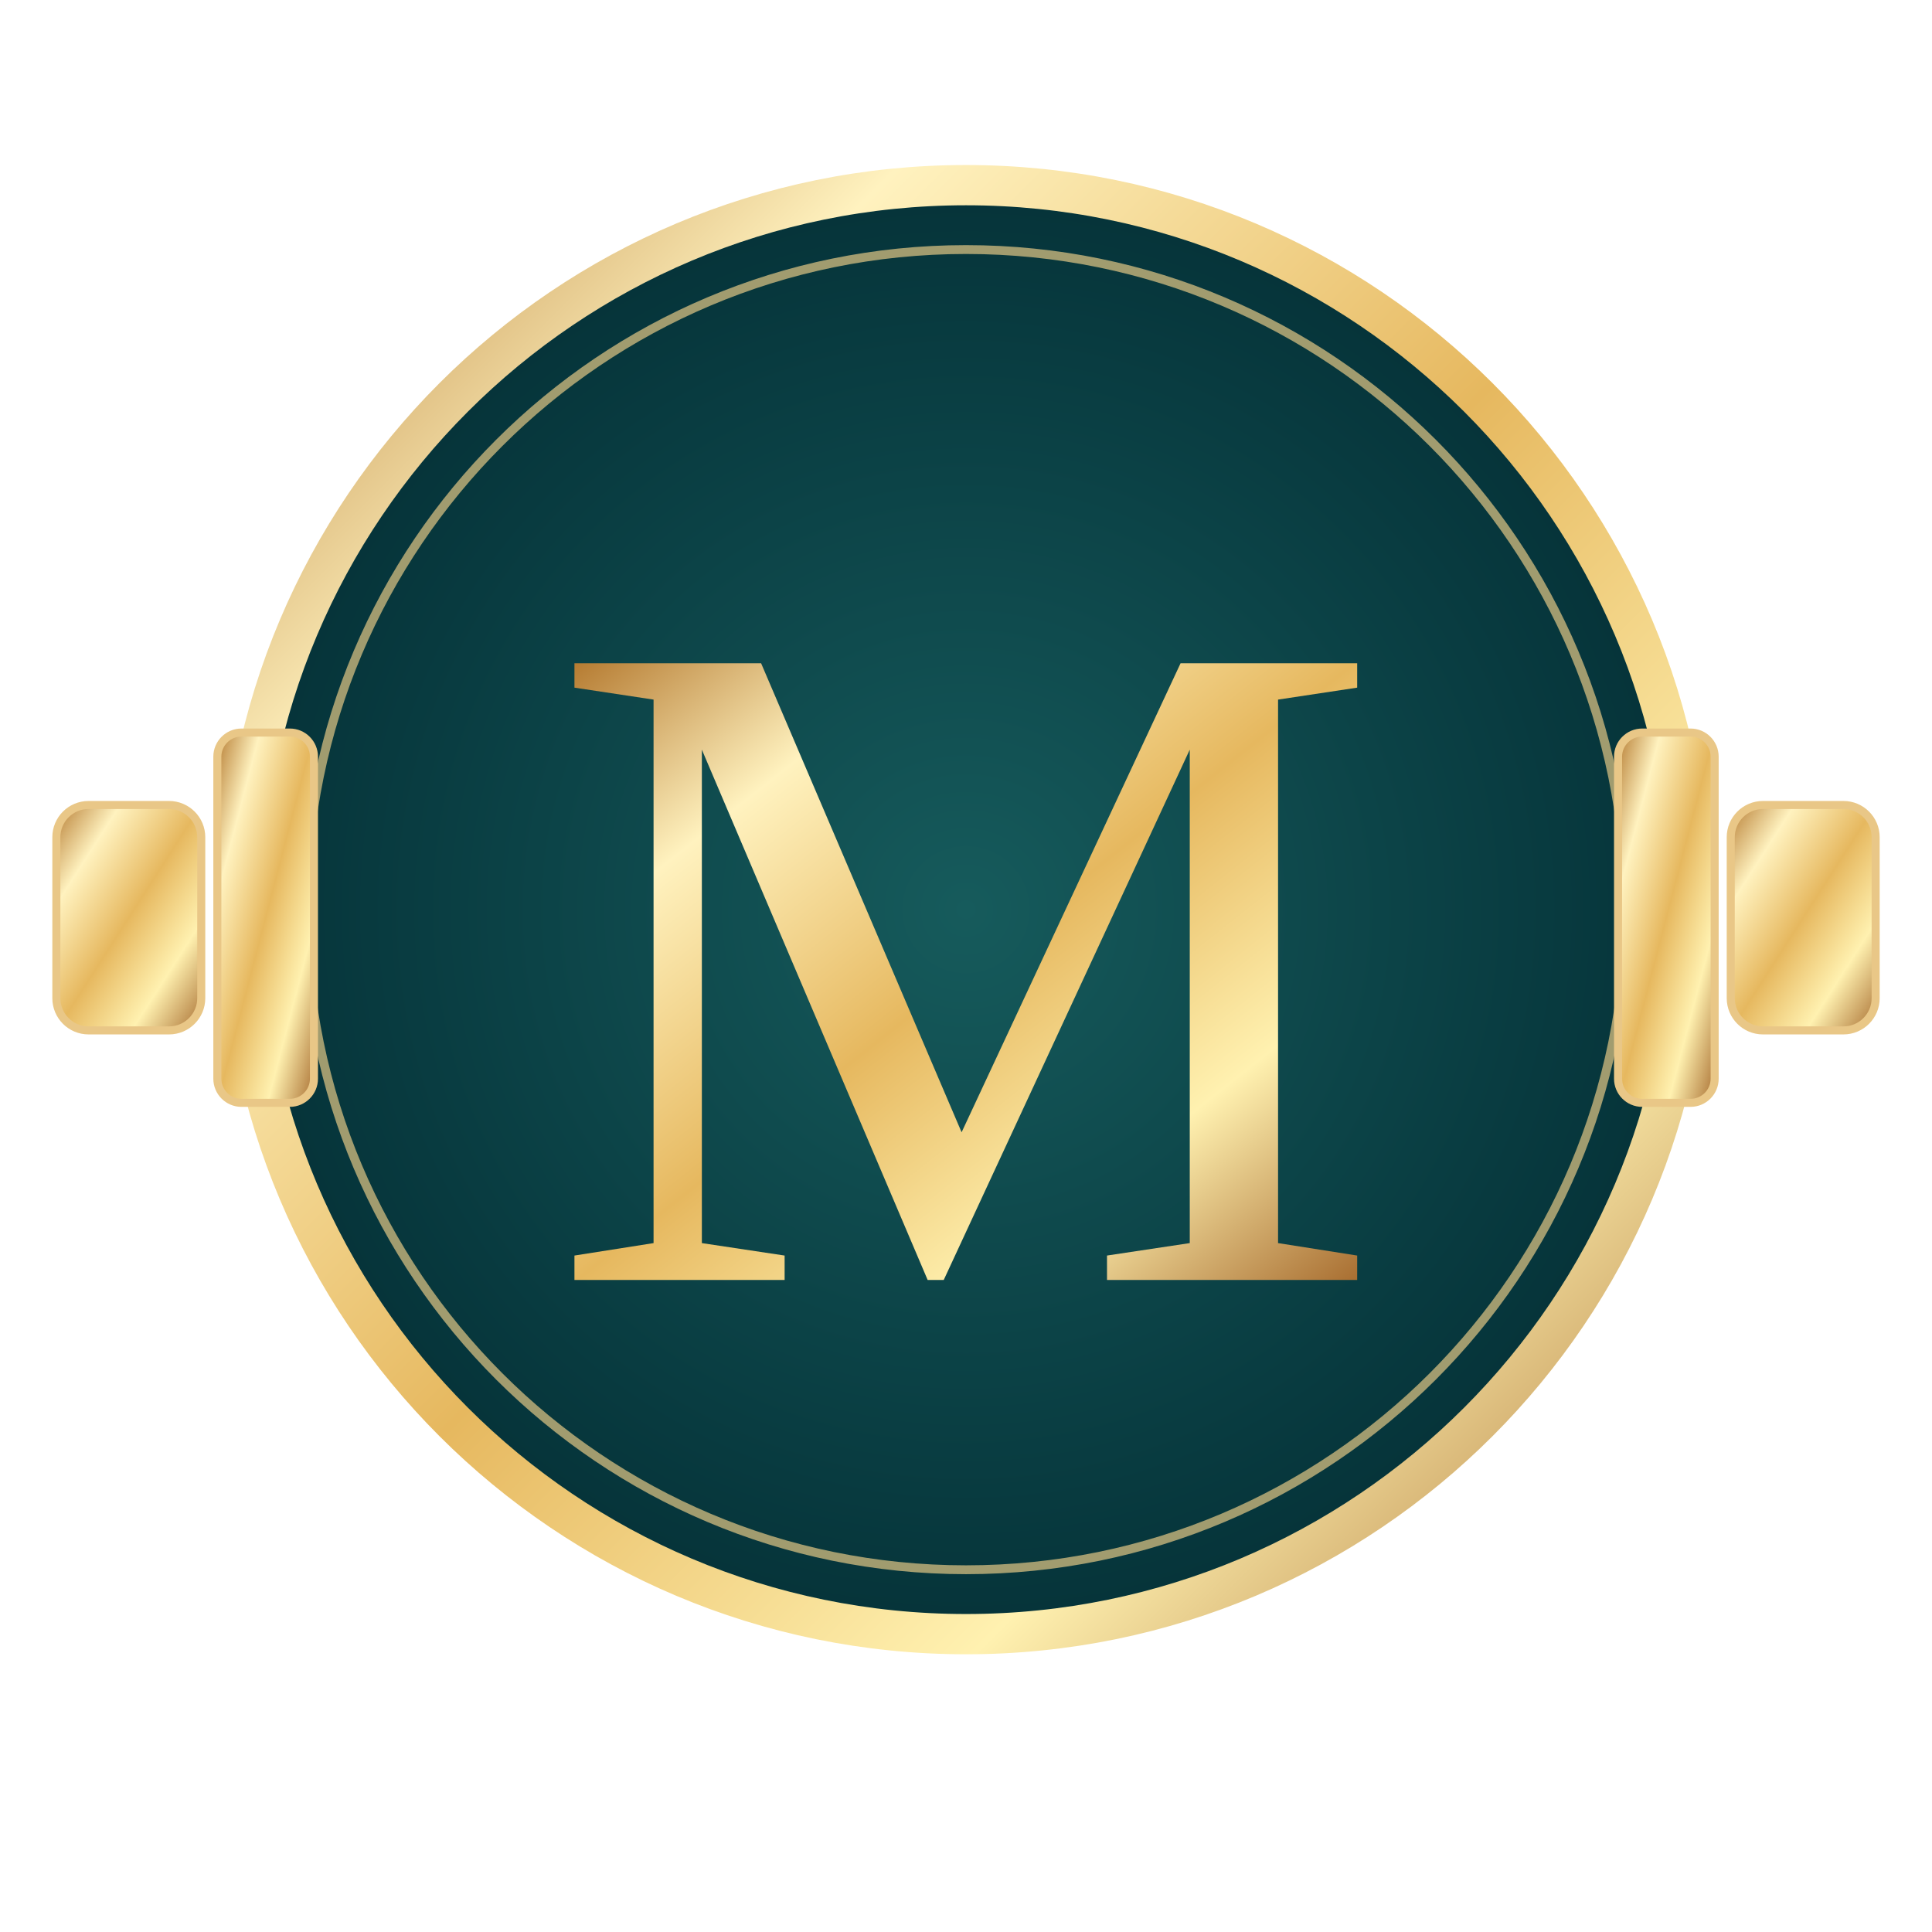
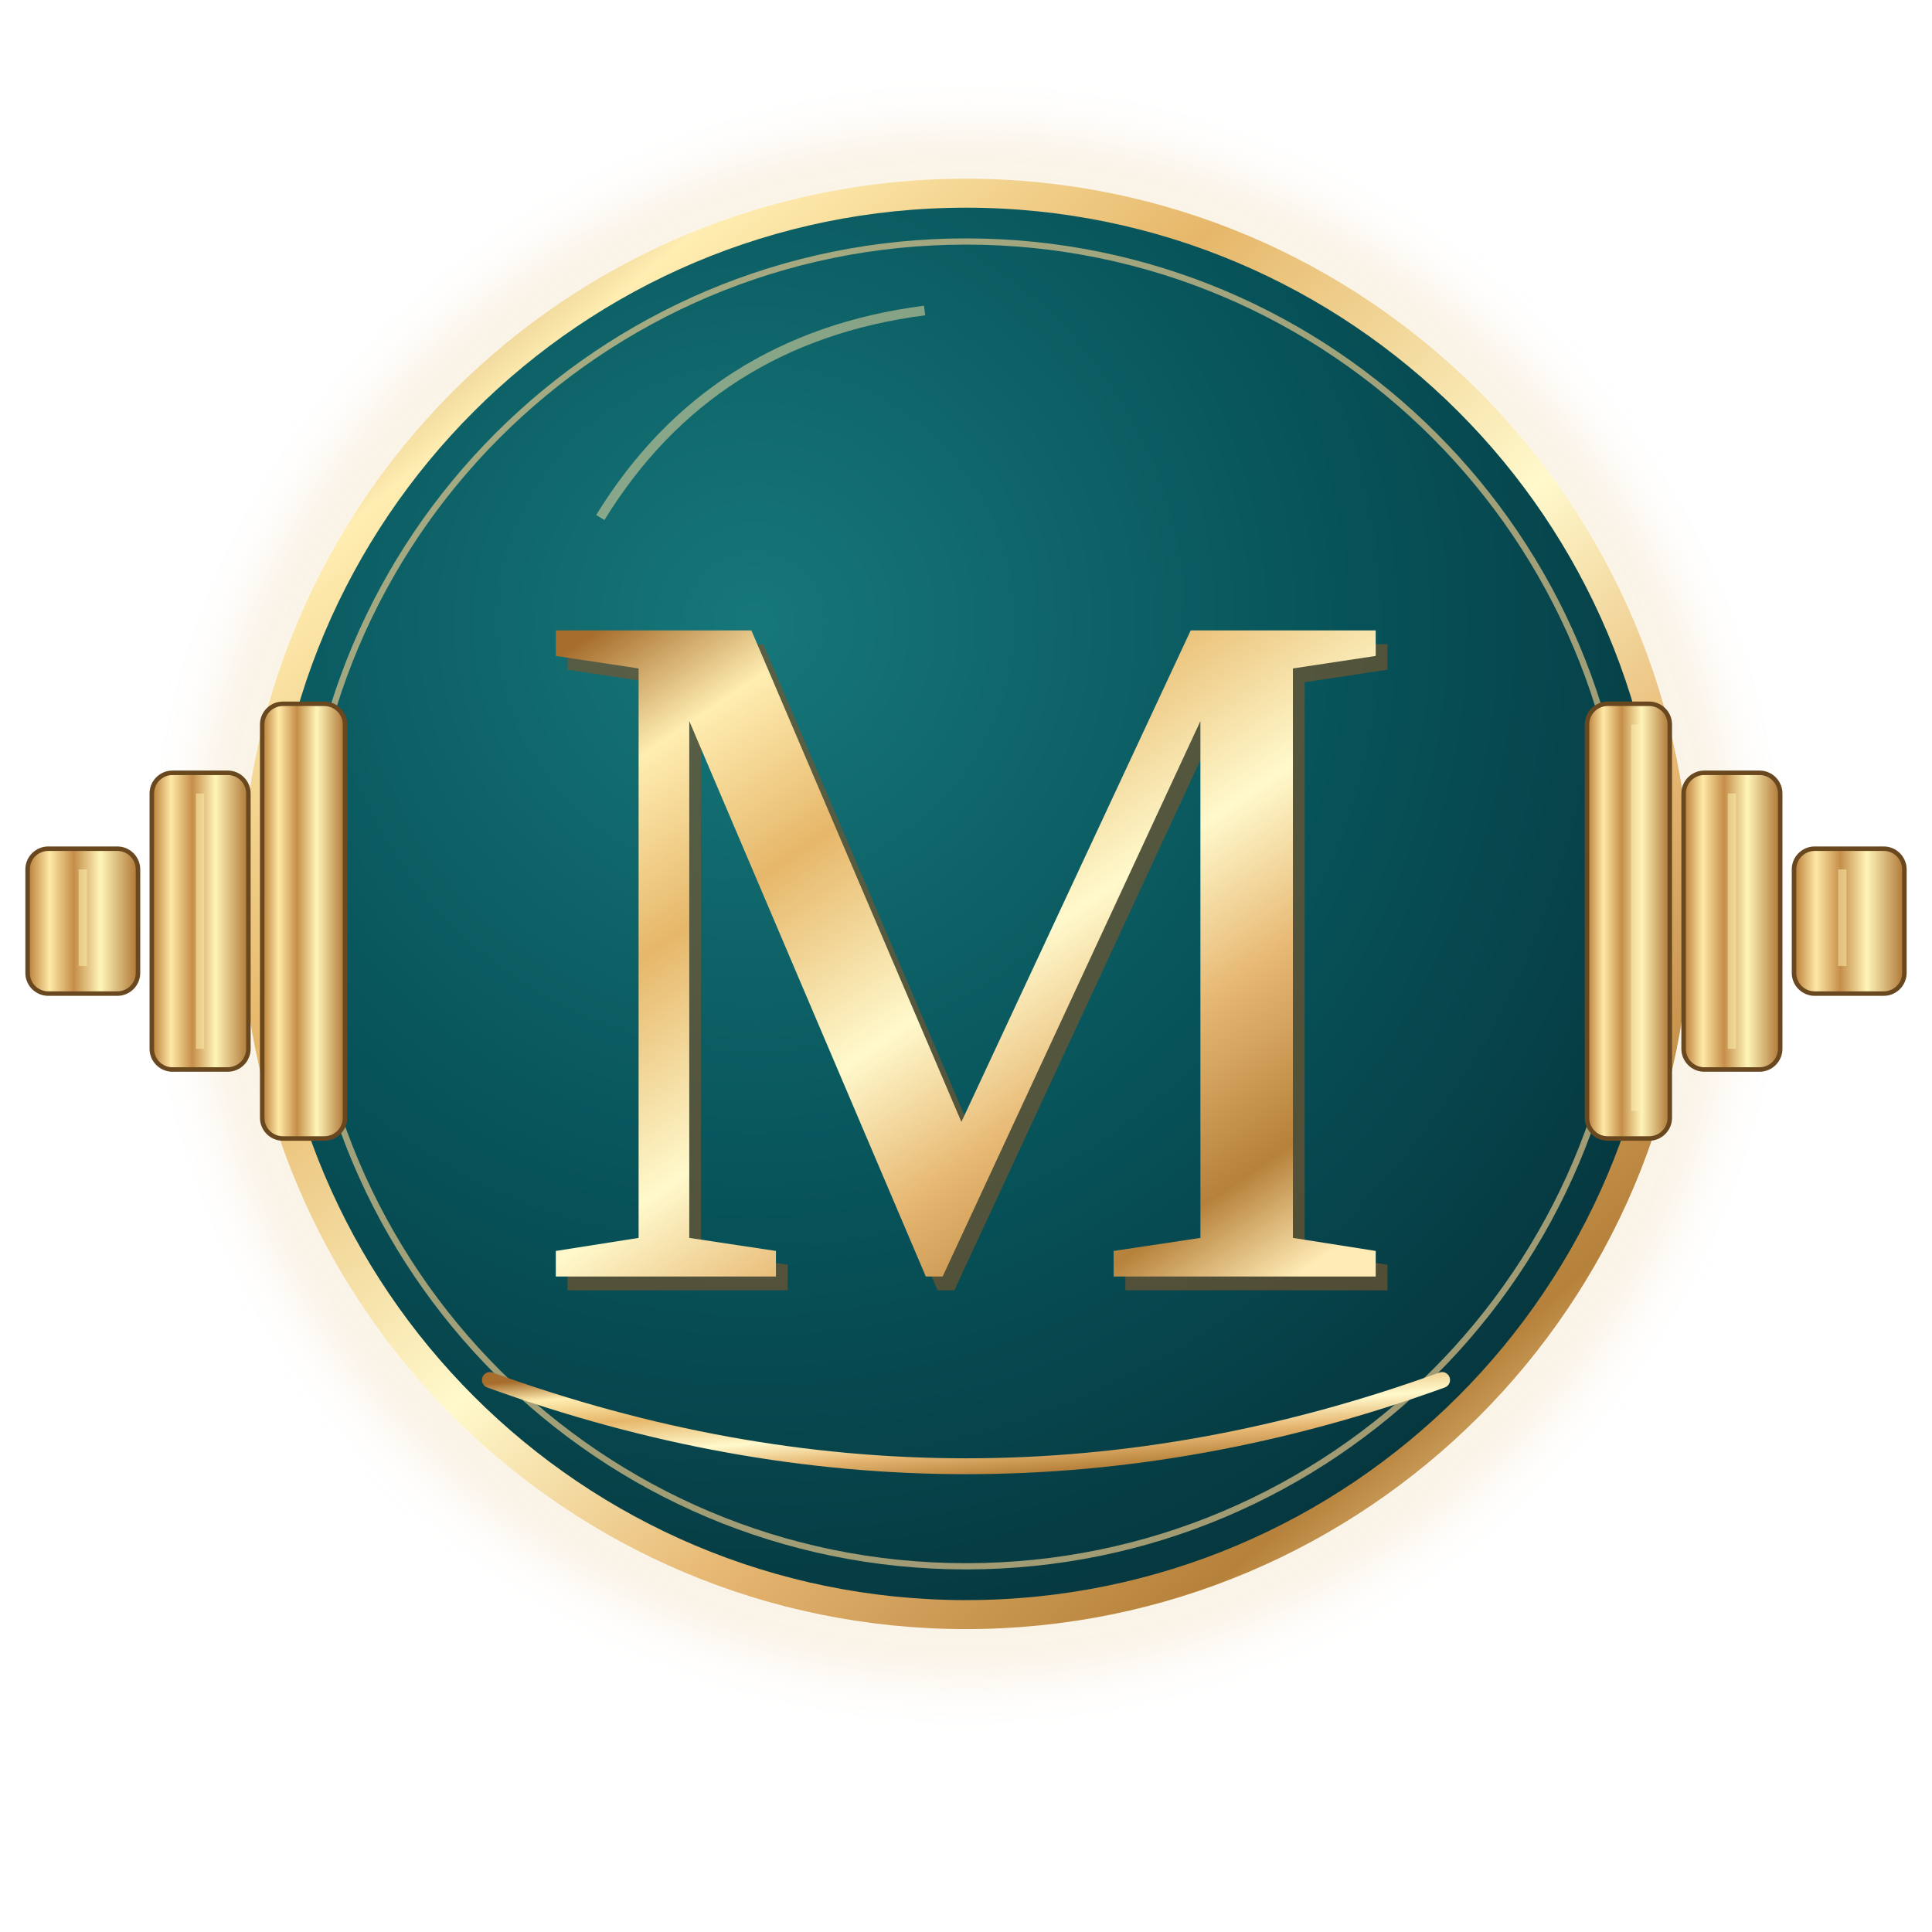
- <svg xmlns="http://www.w3.org/2000/svg" width="240" height="240" viewBox="0 0 240 240">
+ <svg xmlns="http://www.w3.org/2000/svg" width="280" height="280" viewBox="0 0 280 280">
  <defs>
-     <linearGradient id="gold" x1="0" x2="1" y1="0" y2="1">
-       <stop stop-color="#b67c32" />
-       <stop offset=".22" stop-color="#fff2bf" />
-       <stop offset=".5" stop-color="#e6b85f" />
-       <stop offset=".76" stop-color="#fff1b0" />
-       <stop offset="1" stop-color="#a96f32" />
+     <radialGradient id="emerald" cx=".35" cy=".3" r=".89">
+       <stop offset="0" stop-color="#16777a" />
+       <stop offset=".48" stop-color="#075259" />
+       <stop offset="1" stop-color="#062b33" />
+     </radialGradient>
+     <linearGradient id="gold" x1=".05" y1=".0" x2=".9" y2="1">
+       <stop offset="0" stop-color="#a66d2c" />
+       <stop offset=".14" stop-color="#ffedb1" />
+       <stop offset=".32" stop-color="#e6b76a" />
+       <stop offset=".54" stop-color="#fff9cc" />
+       <stop offset=".70" stop-color="#e7b873" />
+       <stop offset=".88" stop-color="#b6813a" />
+       <stop offset="1" stop-color="#ffebb5" />
    </linearGradient>
-     <radialGradient id="green">
-       <stop stop-color="#165b5c" />
-       <stop offset="1" stop-color="#053339" />
-     </radialGradient>
+     <linearGradient id="bar" x1="0" y1="0" x2="1" y2="0">
+       <stop stop-color="#b77b34" />
+       <stop offset=".2" stop-color="#ffe8a6" />
+       <stop offset=".42" stop-color="#c58e49" />
+       <stop offset=".66" stop-color="#fff5b8" />
+       <stop offset="1" stop-color="#ae7535" />
+     </linearGradient>
+     <filter id="halo" x="-30%" y="-30%" width="160%" height="160%">
+       <feGaussianBlur stdDeviation="4" />
+     </filter>
  </defs>
-   <circle cx="120" cy="113" r="90" fill="url(#green)" stroke="url(#gold)" stroke-width="5" />
-   <circle cx="120" cy="113" r="82" fill="none" stroke="#f4d28a" stroke-width="1.1" opacity=".65" />
-   <text x="120" y="159" text-anchor="middle" font-family="Georgia,Times New Roman,serif" font-size="117" fill="url(#gold)">M</text>
-   <g fill="url(#gold)" stroke="#e9c787" stroke-width="1">
-     <rect x="7" y="100" width="18" height="28" rx="4" />
-     <rect x="27" y="91" width="12" height="46" rx="3" />
-     <rect x="201" y="91" width="12" height="46" rx="3" />
-     <rect x="215" y="100" width="18" height="28" rx="4" />
+   <circle cx="140" cy="131" r="107" stroke="#e3b871" stroke-width="9" fill="none" opacity=".22" filter="url(#halo)" />
+   <circle cx="140" cy="131" r="103" fill="url(#emerald)" stroke="url(#gold)" stroke-width="4.2" />
+   <circle cx="140" cy="131" r="96" fill="none" stroke="#f4d08f" stroke-width=".9" opacity=".65" />
+   <path d="M71 200 Q140 225 209 200" fill="none" stroke="url(#gold)" stroke-width="2.3" stroke-linecap="round" />
+   <path d="M87 75 Q103 49 134 45" stroke="#ffe3a4" fill="none" stroke-width="1.4" opacity=".5" />
+   <text x="140" y="185" font-family="Georgia,'Times New Roman',serif" font-size="143" font-weight="500" text-anchor="middle" fill="#7b542b" opacity=".65" transform="translate(1.7 2)">M</text>
+   <text x="140" y="185" font-family="Georgia,'Times New Roman',serif" font-size="143" font-weight="500" text-anchor="middle" fill="url(#gold)">M</text>
+   <g fill="url(#bar)" stroke="#69481f" stroke-width=".65">
+     <rect x="4" y="123" width="16" height="21" rx="3" />
+     <rect x="22" y="112" width="14" height="43" rx="3" />
+     <rect x="38" y="102" width="12" height="63" rx="3" />
+     <rect x="230" y="102" width="12" height="63" rx="3" />
+     <rect x="244" y="112" width="14" height="43" rx="3" />
+     <rect x="260" y="123" width="16" height="21" rx="3" />
  </g>
-   <path d="M39 114 H52 M188 114 H201" stroke="url(#gold)" stroke-width="7" stroke-linecap="round" />
+   <path d="M50 133 H62 M218 133 H230" stroke="url(#bar)" stroke-width="7" stroke-linecap="round" />
+   <path d="M12 126v14M29 115v37M237 105v56M251 115v37M267 126v14" stroke="#fff1b1" stroke-width="1.2" opacity=".5" />
</svg>
